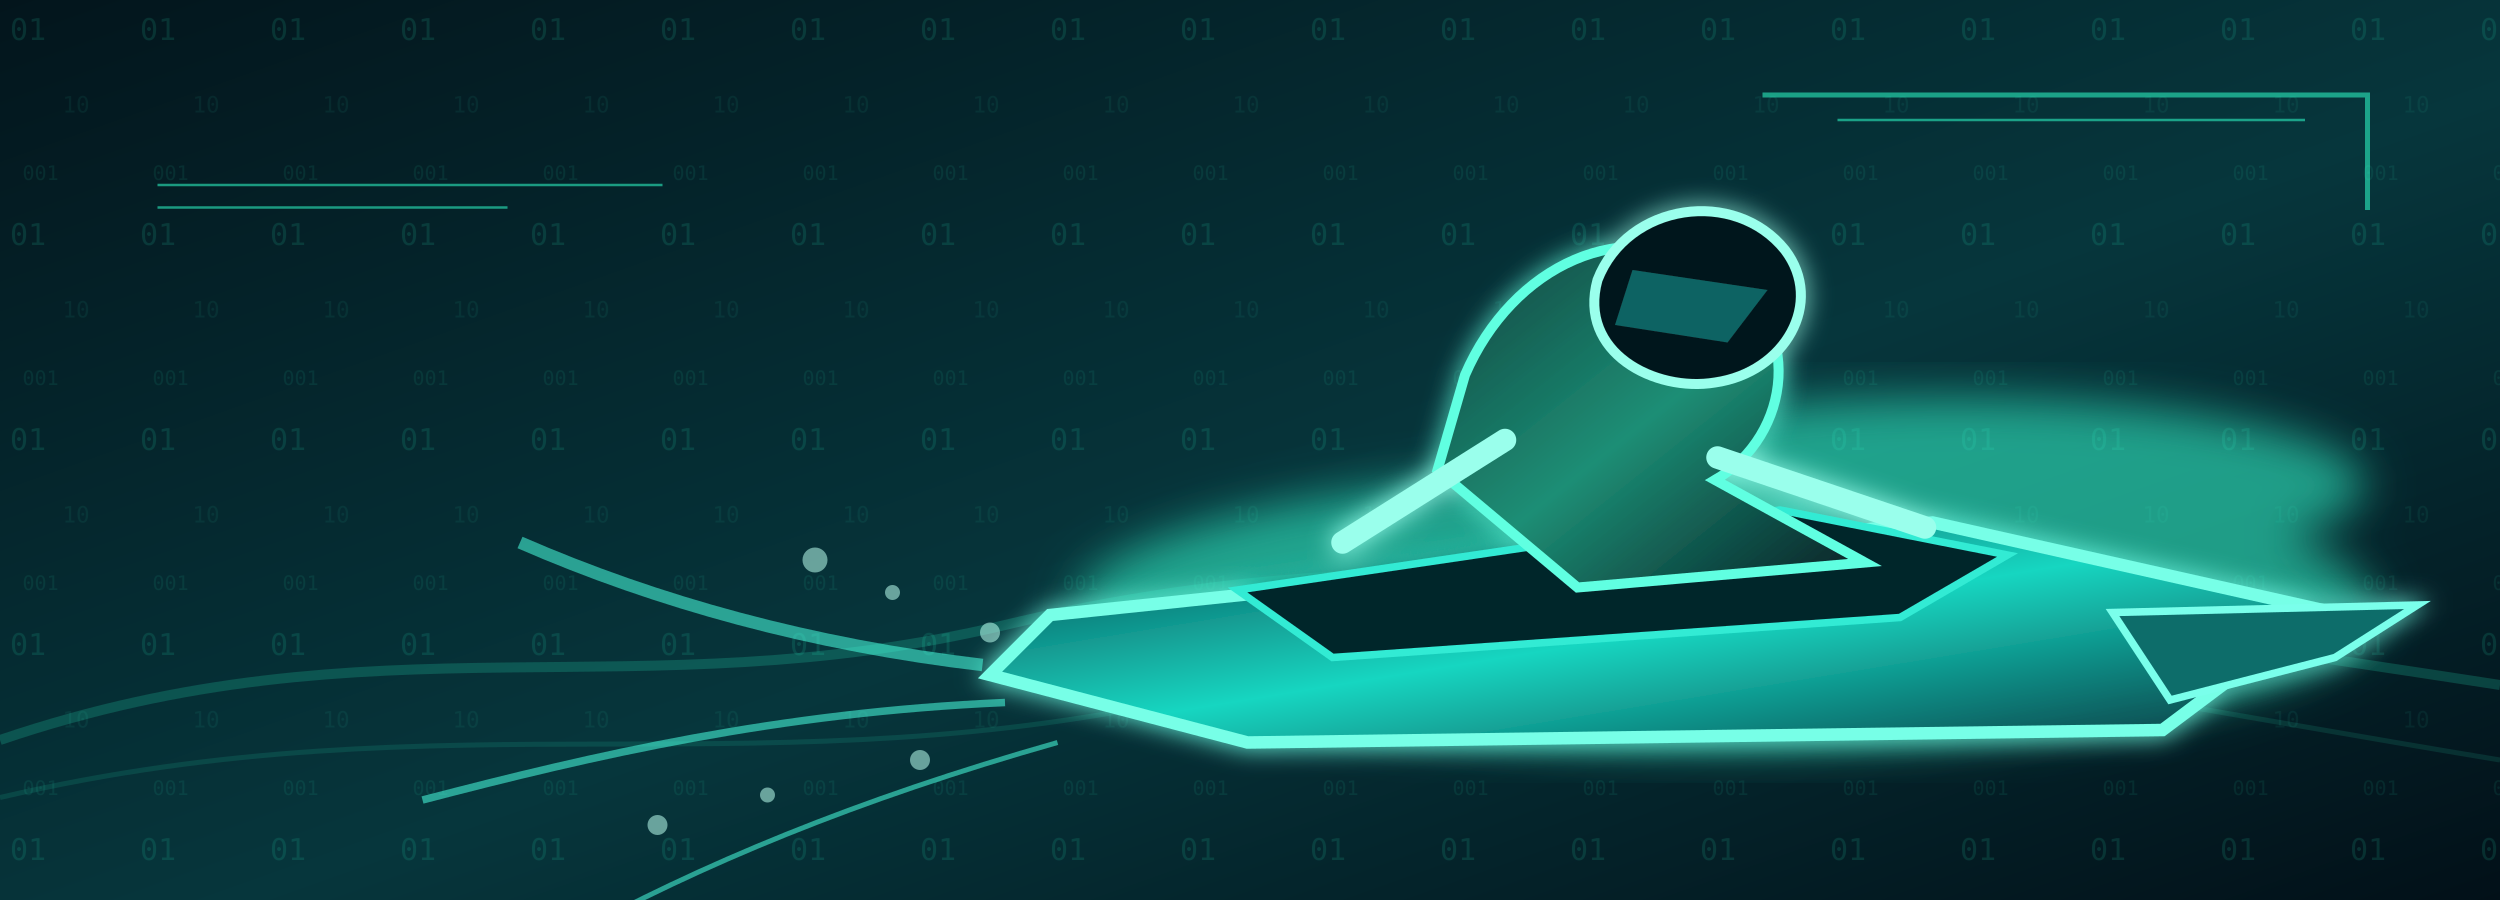
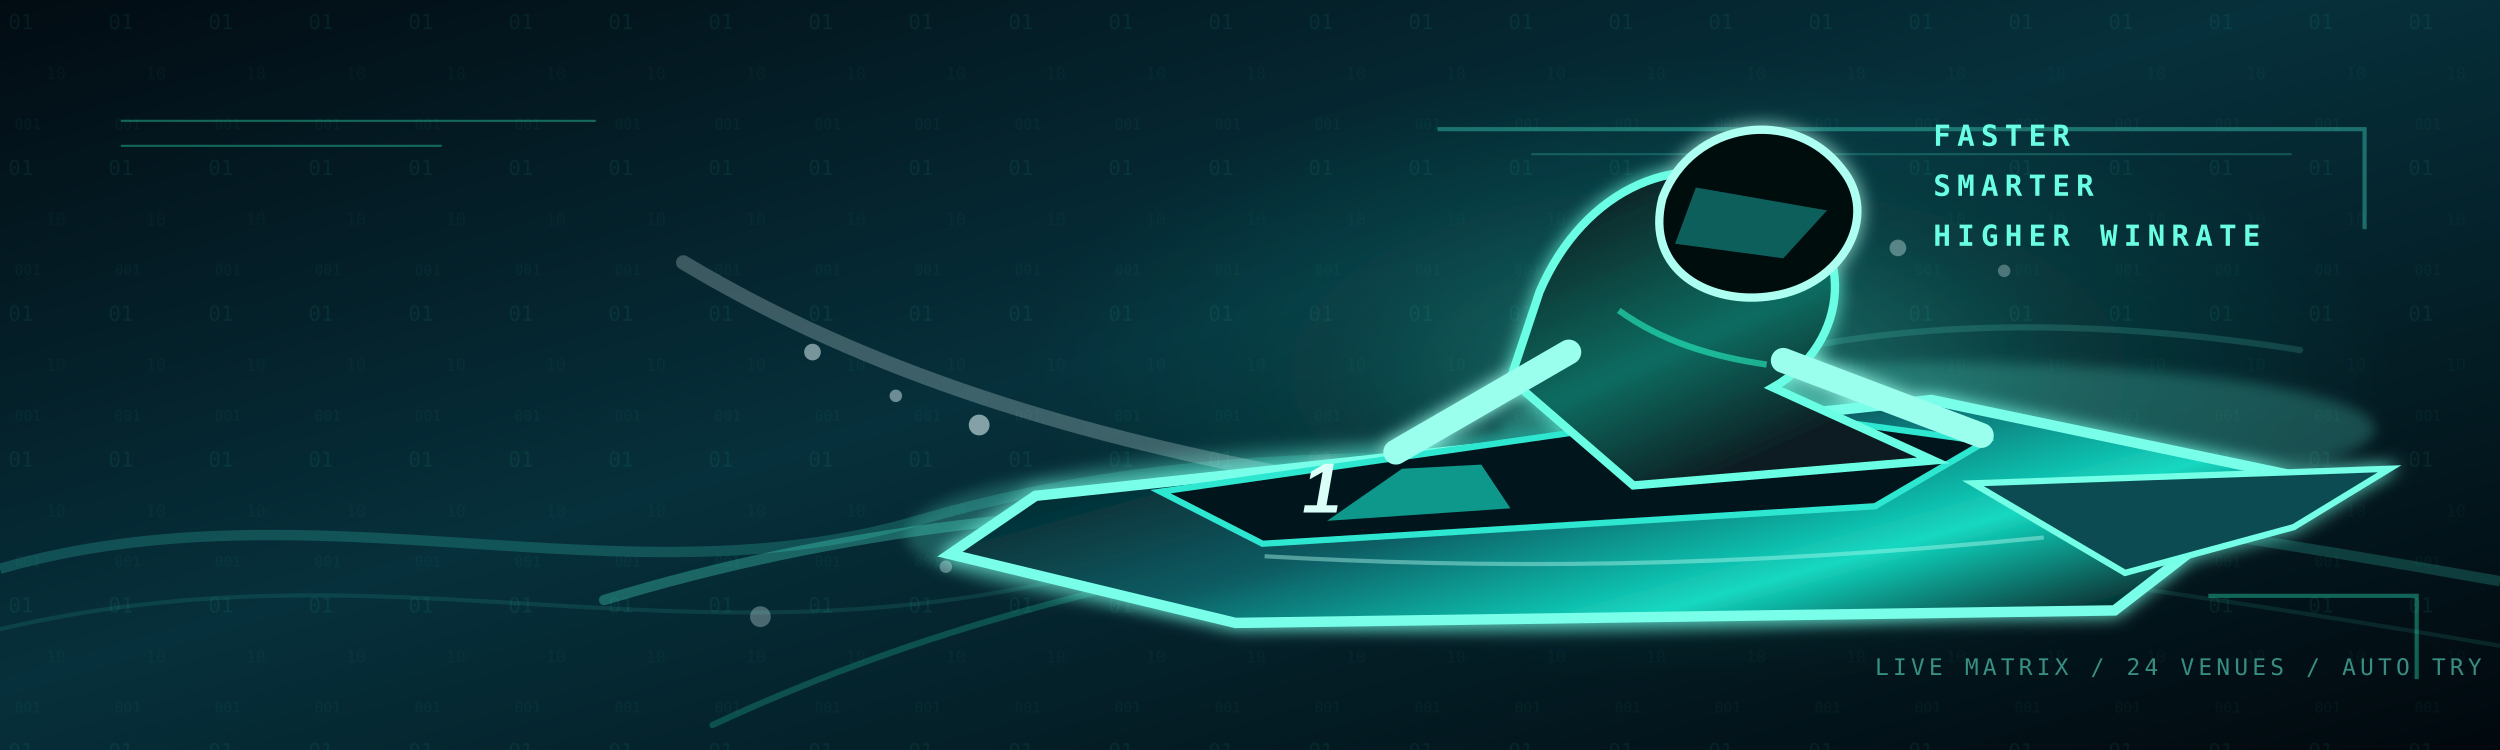
- <svg xmlns="http://www.w3.org/2000/svg" viewBox="0 0 1000 360">
+ <svg xmlns="http://www.w3.org/2000/svg" viewBox="0 0 1200 360">
  <defs>
    <linearGradient id="bg" x1="0" y1="0" x2="1" y2="1">
-       <stop stop-color="#03151c" />
-       <stop offset=".55" stop-color="#06363c" />
-       <stop offset="1" stop-color="#021018" />
+       <stop stop-color="#020b12" />
+       <stop offset=".46" stop-color="#06303b" />
+       <stop offset="1" stop-color="#01080d" />
    </linearGradient>
-     <linearGradient id="boat" x1="0" y1="0" x2="1" y2="1">
-       <stop stop-color="#093c46" />
-       <stop offset=".5" stop-color="#17d6c1" />
-       <stop offset="1" stop-color="#06323b" />
+     <linearGradient id="hull" x1="0" y1=".2" x2="1" y2=".8">
+       <stop stop-color="#03131a" />
+       <stop offset=".42" stop-color="#0a5b62" />
+       <stop offset=".72" stop-color="#13d8c1" />
+       <stop offset="1" stop-color="#03141a" />
    </linearGradient>
-     <linearGradient id="suit" x1="0" y1="0" x2="1" y2="1">
-       <stop stop-color="#0f423e" />
-       <stop offset=".5" stop-color="#1d8e75" />
-       <stop offset="1" stop-color="#041c22" />
+     <linearGradient id="suit" x1=".2" y1="0" x2=".8" y2="1">
+       <stop stop-color="#0a1a1e" />
+       <stop offset=".5" stop-color="#0e6c61" />
+       <stop offset=".85" stop-color="#071b20" />
    </linearGradient>
+     <radialGradient id="halo">
+       <stop stop-color="#5affdf" stop-opacity=".36" />
+       <stop offset=".55" stop-color="#2dffcb" stop-opacity=".09" />
+       <stop offset="1" stop-color="#2dffcb" stop-opacity="0" />
+     </radialGradient>
    <filter id="glow">
-       <feGaussianBlur stdDeviation="5" result="b" />
+       <feGaussianBlur stdDeviation="4" result="b" />
      <feMerge>
        <feMergeNode in="b" />
        <feMergeNode in="SourceGraphic" />
      </feMerge>
    </filter>
-     <filter id="soft">
-       <feGaussianBlur stdDeviation="9" />
+     <filter id="blur8">
+       <feGaussianBlur stdDeviation="8" />
    </filter>
-     <pattern id="rain" width="52" height="82" patternUnits="userSpaceOnUse">
-       <text x="4" y="16" fill="#2dffcb" opacity=".18" font-size="12" font-family="monospace">01</text>
-       <text x="25" y="45" fill="#2dffcb" opacity=".10" font-size="9" font-family="monospace">10</text>
-       <text x="9" y="72" fill="#2dffcb" opacity=".12" font-size="8" font-family="monospace">001</text>
+     <filter id="blur3">
+       <feGaussianBlur stdDeviation="3" />
+     </filter>
+     <pattern id="rain" width="48" height="70" patternUnits="userSpaceOnUse">
+       <text x="4" y="14" fill="#2dffcb" opacity=".12" font-size="10" font-family="monospace">01</text>
+       <text x="22" y="38" fill="#2dffcb" opacity=".06" font-size="8" font-family="monospace">10</text>
+       <text x="7" y="62" fill="#2dffcb" opacity=".08" font-size="7" font-family="monospace">001</text>
    </pattern>
  </defs>
-   <rect width="1000" height="360" fill="url(#bg)" />
-   <rect width="1000" height="360" fill="url(#rain)" opacity=".65" />
-   <path d="M0 296 C150 245 255 285 402 250 S683 225 1000 274" fill="none" stroke="#2dffcb" opacity=".18" stroke-width="4" />
-   <path d="M0 319 C180 277 308 318 485 277 S776 267 1000 304" fill="none" stroke="#2dffcb" opacity=".11" stroke-width="2" />
-   <g opacity=".55" filter="url(#soft)" fill="#35ffd2">
-     <ellipse cx="690" cy="243" rx="260" ry="56" />
-     <ellipse cx="781" cy="194" rx="165" ry="35" />
+   <rect width="1200" height="360" fill="url(#bg)" />
+   <rect width="1200" height="360" fill="url(#rain)" opacity=".55" />
+   <ellipse cx="820" cy="178" rx="330" ry="145" fill="url(#halo)" filter="url(#blur8)" />
+   <g fill="none" stroke="#49ffe1">
+     <path d="M0 273 C150 230 300 291 440 250 S766 202 1200 279" opacity=".18" stroke-width="5" />
+     <path d="M0 302 C180 260 312 317 492 282 S790 240 1200 310" opacity=".10" stroke-width="2" />
+     <path d="M690 62 H1135 V110" opacity=".33" stroke-width="2" />
+     <path d="M735 74 H1100" opacity=".2" />
  </g>
-   <g transform="translate(365 34)">
-     <g filter="url(#glow)">
-       <path d="M55 212 L408 175 L564 210 L500 258 L134 263 L31 236 Z" fill="url(#boat)" stroke="#77ffe7" stroke-width="5" />
-       <path d="M130 202 L347 170 L438 188 L395 213 L168 229 Z" fill="#05252c" stroke="#31ebd4" stroke-width="3" />
-       <path d="M480 211 L602 208 L569 229 L503 246 Z" fill="#0e6d6b" stroke="#7affeb" stroke-width="3" />
-       <path d="M221 116 C240 72 285 51 323 74 C357 95 352 140 321 158 L381 191 L266 201 L210 154 Z" fill="url(#suit)" stroke="#61ffe1" stroke-width="4" />
-       <path d="M274 78 C286 47 329 41 349 66 C365 87 349 115 321 119 C297 123 266 107 274 78 Z" fill="#06191e" stroke="#9affec" stroke-width="4" />
-       <path d="M288 74 L342 82 L326 103 L281 96 Z" fill="#0fb5b0" opacity=".48" />
-       <path d="M237 142 L172 183 M322 149 L405 177" stroke="#9affec" stroke-width="9" stroke-linecap="round" />
-     </g>
-     <g fill="none" stroke="#48ffe0" opacity=".55">
-       <path d="M28 232 C-40 224 -102 207 -157 183" stroke-width="5" />
-       <path d="M37 247 C-54 251 -127 268 -196 286" stroke-width="3" />
-       <path d="M58 263 C-23 286 -85 312 -138 341" stroke-width="2" />
-     </g>
-     <g fill="#baffef" opacity=".55">
-       <circle cx="31" cy="219" r="4" />
-       <circle cx="-8" cy="203" r="3" />
-       <circle cx="-39" cy="190" r="5" />
-       <circle cx="3" cy="270" r="4" />
-       <circle cx="-58" cy="284" r="3" />
-       <circle cx="-102" cy="296" r="4" />
-     </g>
+   <g filter="url(#blur3)" fill="#69ffe6" opacity=".22">
+     <ellipse cx="745" cy="257" rx="310" ry="48" />
+     <ellipse cx="930" cy="206" rx="210" ry="32" />
  </g>
-   <g opacity=".55" stroke="#2dffcb" fill="none">
-     <path d="M705 38 H947 V84" stroke-width="2" />
-     <path d="M735 48 H922" stroke-width="1" />
-     <path d="M63 74 H265" stroke-width="1" />
-     <path d="M63 83 H203" stroke-width="1" />
+   <g fill="none" stroke-linecap="round">
+     <path d="M630 230 C520 210 418 180 328 126" stroke="#e9ffff" stroke-width="7" opacity=".24" />
+     <path d="M635 245 C515 241 403 254 290 288" stroke="#52ffe0" stroke-width="5" opacity=".28" />
+     <path d="M650 260 C530 278 430 307 342 348" stroke="#2dffcb" stroke-width="3" opacity=".2" />
+     <path d="M770 198 C850 158 965 146 1104 168" stroke="#6dffe7" stroke-width="3" opacity=".15" />
+   </g>
+   <g fill="#e9ffff">
+     <circle cx="470" cy="204" r="5" opacity=".55" />
+     <circle cx="430" cy="190" r="3" opacity=".45" />
+     <circle cx="390" cy="169" r="4" opacity=".5" />
+     <circle cx="521" cy="251" r="4" opacity=".4" />
+     <circle cx="454" cy="272" r="3" opacity=".35" />
+     <circle cx="365" cy="296" r="5" opacity=".3" />
+     <circle cx="864" cy="129" r="3" opacity=".4" />
+     <circle cx="911" cy="119" r="4" opacity=".35" />
+     <circle cx="962" cy="130" r="3" opacity=".3" />
+   </g>
+   <g transform="translate(425 22)" filter="url(#glow)">
+     <path d="M72 216 L502 170 L674 206 L590 271 L168 277 L31 244 Z" fill="url(#hull)" stroke="#79ffe9" stroke-width="5" />
+     <path d="M132 214 L411 174 L528 190 L475 221 L181 239 Z" fill="#03161d" stroke="#2fe7d1" stroke-width="3" />
+     <path d="M522 210 L722 203 L676 231 L595 253 Z" fill="#0b4c53" stroke="#74ffe7" stroke-width="3" />
+     <path d="M182 245 C286 251 405 251 556 236" stroke="#b8fff4" stroke-width="2" opacity=".42" fill="none" />
+     <path d="M212 228 L248 203 L286 201 L300 222 Z" fill="#0fcab5" opacity=".72" />
+     <text x="238" y="224" fill="#d9fff8" font-size="34" font-family="Arial" font-weight="800" transform="skewX(-10)">1</text>
+     <path d="M314 118 C335 69 382 46 427 70 C468 93 463 143 426 164 L503 199 L359 211 L300 160 Z" fill="url(#suit)" stroke="#6affe4" stroke-width="4" />
+     <path d="M373 73 C387 36 436 29 459 59 C478 82 459 115 426 120 C396 125 364 108 373 73 Z" fill="#020a0e" stroke="#adfff1" stroke-width="4" />
+     <path d="M389 68 L452 79 L431 102 L379 95 Z" fill="#17b9b0" opacity=".48" />
+     <path d="M328 147 L245 195 M431 151 L526 187" stroke="#9bffed" stroke-width="12" stroke-linecap="round" />
+     <path d="M352 127 C373 142 396 149 423 153" stroke="#2dffcb" stroke-width="3" opacity=".55" fill="none" />
+   </g>
+   <g font-family="monospace" fill="#6affe4">
+     <text x="928" y="70" font-size="14" font-weight="700" letter-spacing="3">FASTER</text>
+     <text x="928" y="94" font-size="14" font-weight="700" letter-spacing="3">SMARTER</text>
+     <text x="928" y="118" font-size="14" font-weight="700" letter-spacing="3">HIGHER WINRATE</text>
+     <text x="900" y="324" font-size="11" opacity=".52" letter-spacing="2">LIVE MATRIX / 24 VENUES / AUTO TRY</text>
+   </g>
+   <g stroke="#2dffcb" fill="none" opacity=".35">
+     <path d="M58 58 H286" />
+     <path d="M58 70 H212" />
+     <path d="M1060 286 H1160 V326" stroke-width="2" />
  </g>
</svg>
